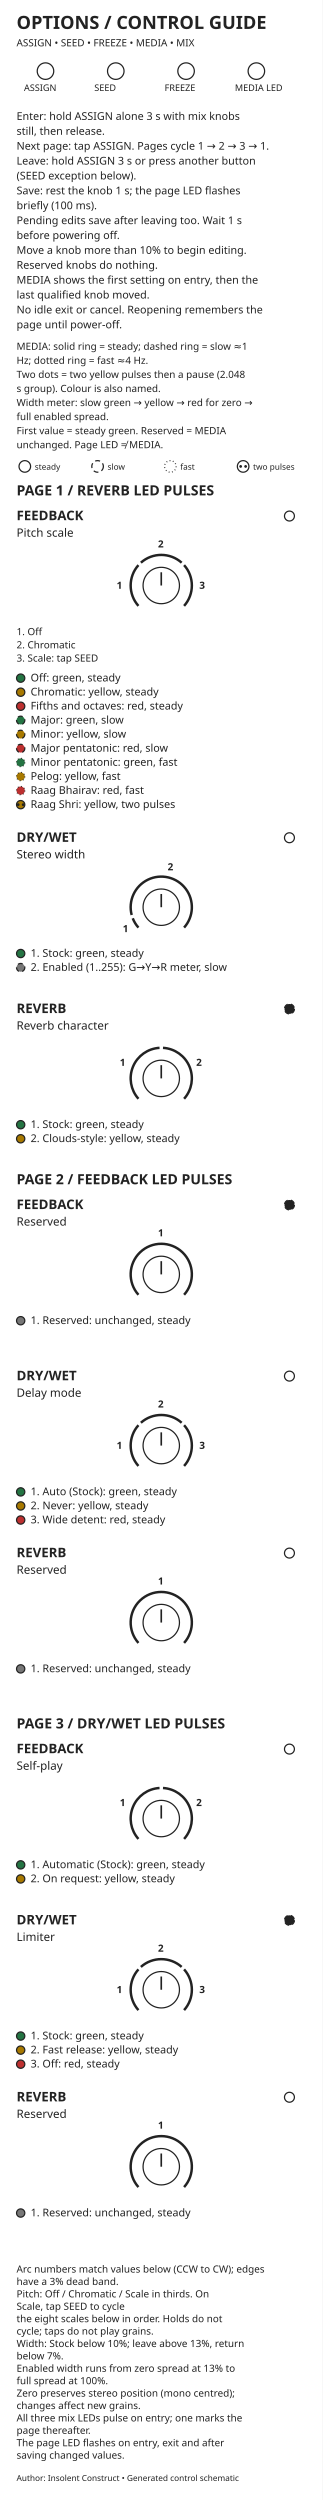
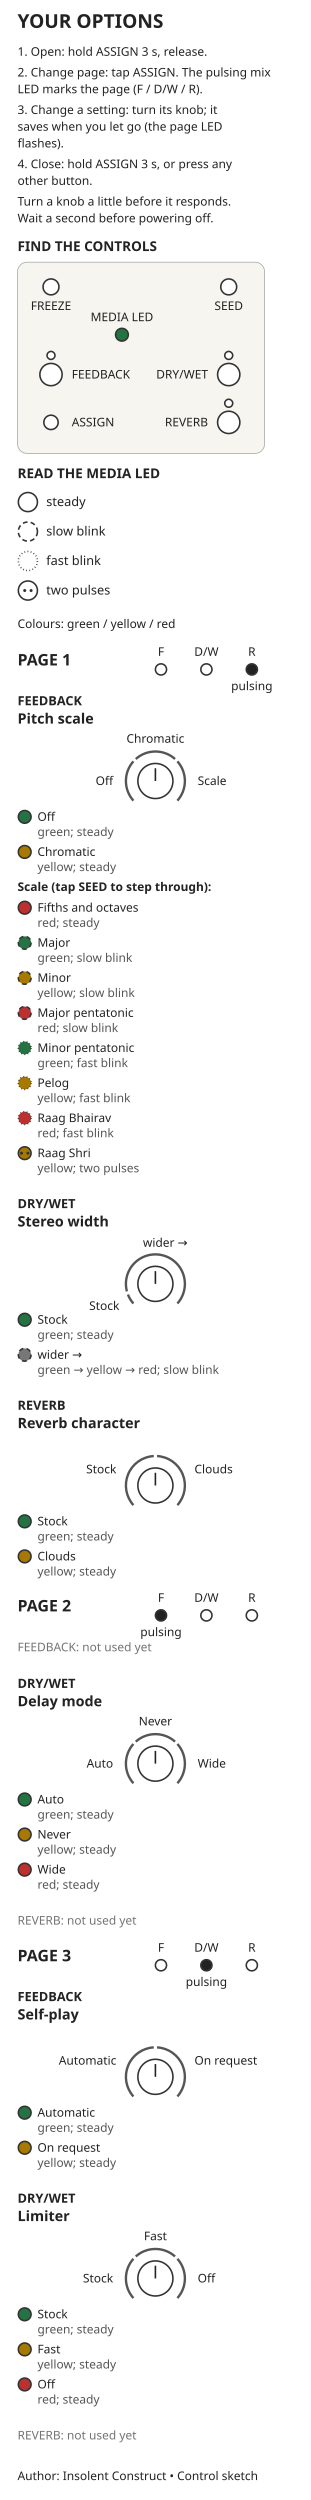
- <svg xmlns="http://www.w3.org/2000/svg" width="390" height="3023" viewBox="0 0 390 3023" role="img" aria-labelledby="title desc">
+ <svg xmlns="http://www.w3.org/2000/svg" width="390" height="3137" viewBox="0 0 390 3137" role="img" aria-labelledby="title desc">
  <rect width="100%" height="100%" fill="white" />
  <g font-family="sans-serif" fill="#222">
-     <text x="20" y="35" font-size="22" font-weight="bold">OPTIONS / CONTROL GUIDE</text>
-     <text x="20" y="56" font-size="12" font-weight="normal">ASSIGN • SEED • FREEZE • MEDIA • MIX</text>
-     <circle cx="55" cy="86" r="10" fill="white" stroke="#222" stroke-width="1.5" />
-     <text x="29" y="110" font-size="11" font-weight="normal">ASSIGN</text>
-     <circle cx="140" cy="86" r="10" fill="white" stroke="#222" stroke-width="1.5" />
-     <text x="114" y="110" font-size="11" font-weight="normal">SEED</text>
-     <circle cx="225" cy="86" r="10" fill="white" stroke="#222" stroke-width="1.5" />
-     <text x="199" y="110" font-size="11" font-weight="normal">FREEZE</text>
-     <circle cx="310" cy="86" r="10" fill="white" stroke="#222" stroke-width="1.5" />
-     <text x="284" y="110" font-size="11" font-weight="normal">MEDIA LED</text>
-     <text x="20" y="145" font-size="13" font-weight="normal">Enter: hold ASSIGN alone 3 s with mix knobs</text>
-     <text x="20" y="163" font-size="13" font-weight="normal">still, then release.</text>
-     <text x="20" y="181" font-size="13" font-weight="normal">Next page: tap ASSIGN. Pages cycle 1 → 2 → 3 → 1.</text>
-     <text x="20" y="199" font-size="13" font-weight="normal">Leave: hold ASSIGN 3 s or press another button</text>
-     <text x="20" y="217" font-size="13" font-weight="normal">(SEED exception below).</text>
-     <text x="20" y="235" font-size="13" font-weight="normal">Save: rest the knob 1 s; the page LED flashes</text>
-     <text x="20" y="253" font-size="13" font-weight="normal">briefly (100 ms).</text>
-     <text x="20" y="271" font-size="13" font-weight="normal">Pending edits save after leaving too. Wait 1 s</text>
-     <text x="20" y="289" font-size="13" font-weight="normal">before powering off.</text>
-     <text x="20" y="307" font-size="13" font-weight="normal">Move a knob more than 10% to begin editing.</text>
-     <text x="20" y="325" font-size="13" font-weight="normal">Reserved knobs do nothing.</text>
-     <text x="20" y="343" font-size="13" font-weight="normal">MEDIA shows the first setting on entry, then the</text>
-     <text x="20" y="361" font-size="13" font-weight="normal">last qualified knob moved.</text>
-     <text x="20" y="379" font-size="13" font-weight="normal">No idle exit or cancel. Reopening remembers the</text>
-     <text x="20" y="397" font-size="13" font-weight="normal">page until power-off.</text>
-     <text x="20" y="423" font-size="12" font-weight="normal">MEDIA: solid ring = steady; dashed ring = slow ≈1</text>
-     <text x="20" y="440" font-size="12" font-weight="normal">Hz; dotted ring = fast ≈4 Hz.</text>
-     <text x="20" y="457" font-size="12" font-weight="normal">Two dots = two yellow pulses then a pause (2.048</text>
-     <text x="20" y="474" font-size="12" font-weight="normal">s group). Colour is also named.</text>
-     <text x="20" y="491" font-size="12" font-weight="normal">Width meter: slow green → yellow → red for zero →</text>
-     <text x="20" y="508" font-size="12" font-weight="normal">full enabled spread.</text>
-     <text x="20" y="525" font-size="12" font-weight="normal">First value = steady green. Reserved = MEDIA</text>
-     <text x="20" y="542" font-size="12" font-weight="normal">unchanged. Page LED ≠ MEDIA.</text>
-     <circle cx="30" cy="564" r="7" fill="white" stroke="#222" stroke-width="1.5" />
-     <text x="42" y="568" font-size="10" font-weight="normal">steady</text>
-     <circle cx="118" cy="564" r="7" fill="white" stroke="#222" stroke-width="1.5" stroke-dasharray="6 4" />
-     <text x="130" y="568" font-size="10" font-weight="normal">slow</text>
-     <circle cx="206" cy="564" r="7" fill="white" stroke="#222" stroke-width="1.5" stroke-dasharray="1 3" />
-     <text x="218" y="568" font-size="10" font-weight="normal">fast</text>
-     <circle cx="294" cy="564" r="7" fill="white" stroke="#222" stroke-width="1.5" />
-     <circle cx="291" cy="564" r="1" fill="#222" stroke="#222" stroke-width="1.5" />
-     <circle cx="297" cy="564" r="1" fill="#222" stroke="#222" stroke-width="1.5" />
-     <text x="306" y="568" font-size="10" font-weight="normal">two pulses</text>
-     <text x="20" y="599" font-size="17" font-weight="bold">PAGE 1 / REVERB LED PULSES</text>
-     <circle cx="350" cy="624" r="6" fill="white" stroke="#222" stroke-width="1.5" />
-     <text x="20" y="629" font-size="16" font-weight="bold">FEEDBACK</text>
-     <text x="20" y="649" font-size="14" font-weight="normal">Pitch scale</text>
-     <circle cx="195.0" cy="708" r="22" fill="white" stroke="#222" stroke-width="1.5" />
-     <path d="M 195.0 708 v -16" stroke="#222" stroke-width="2" />
-     <path d="M 167.400 732.642 A 37 37 0 0 1 167.400 683.358" fill="none" stroke="#222" stroke-width="3" />
-     <text x="141.0" y="712.0" font-size="12" font-weight="bold">1</text>
-     <text x="20" y="768" font-size="12" font-weight="normal">1. Off</text>
-     <path d="M 170.358 680.400 A 37 37 0 0 1 219.642 680.400" fill="none" stroke="#222" stroke-width="3" />
-     <text x="191.0" y="662.0" font-size="12" font-weight="bold">2</text>
-     <text x="20" y="784" font-size="12" font-weight="normal">2. Chromatic</text>
-     <path d="M 222.600 683.358 A 37 37 0 0 1 222.600 732.642" fill="none" stroke="#222" stroke-width="3" />
-     <text x="241.0" y="712.0" font-size="12" font-weight="bold">3</text>
-     <text x="20" y="800" font-size="12" font-weight="normal">3. Scale: tap SEED</text>
-     <circle cx="25" cy="820" r="5" fill="#247443" stroke="#222" stroke-width="1.5" />
-     <text x="37" y="824" font-size="13" font-weight="normal">Off: green, steady</text>
-     <circle cx="25" cy="837" r="5" fill="#a87900" stroke="#222" stroke-width="1.5" />
-     <text x="37" y="841" font-size="13" font-weight="normal">Chromatic: yellow, steady</text>
-     <circle cx="25" cy="854" r="5" fill="#bd3030" stroke="#222" stroke-width="1.5" />
-     <text x="37" y="858" font-size="13" font-weight="normal">Fifths and octaves: red, steady</text>
-     <circle cx="25" cy="871" r="5" fill="#247443" stroke="#222" stroke-width="1.5" stroke-dasharray="6 4" />
-     <text x="37" y="875" font-size="13" font-weight="normal">Major: green, slow</text>
-     <circle cx="25" cy="888" r="5" fill="#a87900" stroke="#222" stroke-width="1.5" stroke-dasharray="6 4" />
-     <text x="37" y="892" font-size="13" font-weight="normal">Minor: yellow, slow</text>
-     <circle cx="25" cy="905" r="5" fill="#bd3030" stroke="#222" stroke-width="1.5" stroke-dasharray="6 4" />
-     <text x="37" y="909" font-size="13" font-weight="normal">Major pentatonic: red, slow</text>
-     <circle cx="25" cy="922" r="5" fill="#247443" stroke="#222" stroke-width="1.5" stroke-dasharray="1 3" />
-     <text x="37" y="926" font-size="13" font-weight="normal">Minor pentatonic: green, fast</text>
-     <circle cx="25" cy="939" r="5" fill="#a87900" stroke="#222" stroke-width="1.5" stroke-dasharray="1 3" />
-     <text x="37" y="943" font-size="13" font-weight="normal">Pelog: yellow, fast</text>
-     <circle cx="25" cy="956" r="5" fill="#bd3030" stroke="#222" stroke-width="1.5" stroke-dasharray="1 3" />
-     <text x="37" y="960" font-size="13" font-weight="normal">Raag Bhairav: red, fast</text>
-     <circle cx="25" cy="973" r="5" fill="#a87900" stroke="#222" stroke-width="1.5" />
-     <circle cx="22" cy="973" r="1" fill="#222" stroke="#222" stroke-width="1.5" />
-     <circle cx="28" cy="973" r="1" fill="#222" stroke="#222" stroke-width="1.5" />
-     <text x="37" y="977" font-size="13" font-weight="normal">Raag Shri: yellow, two pulses</text>
-     <circle cx="350" cy="1013" r="6" fill="white" stroke="#222" stroke-width="1.5" />
-     <text x="20" y="1018" font-size="16" font-weight="bold">DRY/WET</text>
-     <text x="20" y="1038" font-size="14" font-weight="normal">Stereo width</text>
-     <circle cx="195.0" cy="1097" r="22" fill="white" stroke="#222" stroke-width="1.5" />
-     <path d="M 195.0 1097 v -16" stroke="#222" stroke-width="2" />
-     <path d="M 167.400 1121.642 A 37 37 0 0 1 160.513 1110.404" fill="none" stroke="#222" stroke-width="3" />
-     <text x="148.37" y="1127.12" font-size="12" font-weight="bold">1</text>
-     <path d="M 159.221 1106.427 A 37 37 0 1 1 222.600 1121.642" fill="none" stroke="#222" stroke-width="3" />
-     <text x="202.67" y="1052.38" font-size="12" font-weight="bold">2</text>
-     <circle cx="25" cy="1153" r="5" fill="#247443" stroke="#222" stroke-width="1.5" />
-     <text x="37" y="1157" font-size="13" font-weight="normal">1. Stock: green, steady</text>
-     <circle cx="25" cy="1170" r="5" fill="#777" stroke="#222" stroke-width="1.5" stroke-dasharray="6 4" />
-     <text x="37" y="1174" font-size="13" font-weight="normal">2. Enabled (1..255): G→Y→R meter, slow</text>
-     <circle cx="350" cy="1220" r="6" fill="#222" stroke="#222" stroke-width="1.5" stroke-dasharray="6 4" />
-     <text x="20" y="1225" font-size="16" font-weight="bold">REVERB</text>
-     <text x="20" y="1245" font-size="14" font-weight="normal">Reverb character</text>
-     <circle cx="195.0" cy="1304" r="22" fill="white" stroke="#222" stroke-width="1.5" />
-     <path d="M 195.0 1304 v -16" stroke="#222" stroke-width="2" />
-     <path d="M 167.400 1328.642 A 37 37 0 0 1 192.909 1267.059" fill="none" stroke="#222" stroke-width="3" />
-     <text x="144.81" y="1288.87" font-size="12" font-weight="bold">1</text>
-     <path d="M 197.091 1267.059 A 37 37 0 0 1 222.600 1328.642" fill="none" stroke="#222" stroke-width="3" />
-     <text x="237.19" y="1288.87" font-size="12" font-weight="bold">2</text>
-     <circle cx="25" cy="1360" r="5" fill="#247443" stroke="#222" stroke-width="1.5" />
-     <text x="37" y="1364" font-size="13" font-weight="normal">1. Stock: green, steady</text>
-     <circle cx="25" cy="1377" r="5" fill="#a87900" stroke="#222" stroke-width="1.5" />
-     <text x="37" y="1381" font-size="13" font-weight="normal">2. Clouds-style: yellow, steady</text>
-     <text x="20" y="1432" font-size="17" font-weight="bold">PAGE 2 / FEEDBACK LED PULSES</text>
-     <circle cx="350" cy="1457" r="6" fill="#222" stroke="#222" stroke-width="1.5" stroke-dasharray="6 4" />
-     <text x="20" y="1462" font-size="16" font-weight="bold">FEEDBACK</text>
-     <text x="20" y="1482" font-size="14" font-weight="normal">Reserved</text>
-     <circle cx="195.0" cy="1541" r="22" fill="white" stroke="#222" stroke-width="1.5" />
-     <path d="M 195.0 1541 v -16" stroke="#222" stroke-width="2" />
-     <path d="M 167.400 1565.642 A 37 37 0 1 1 222.600 1565.642" fill="none" stroke="#222" stroke-width="3" />
-     <text x="191.0" y="1495.0" font-size="12" font-weight="bold">1</text>
-     <circle cx="25" cy="1597" r="5" fill="#777" stroke="#222" stroke-width="1.5" />
-     <text x="37" y="1601" font-size="13" font-weight="normal">1. Reserved: unchanged, steady</text>
-     <circle cx="350" cy="1664" r="6" fill="white" stroke="#222" stroke-width="1.5" />
-     <text x="20" y="1669" font-size="16" font-weight="bold">DRY/WET</text>
-     <text x="20" y="1689" font-size="14" font-weight="normal">Delay mode</text>
-     <circle cx="195.0" cy="1748" r="22" fill="white" stroke="#222" stroke-width="1.5" />
-     <path d="M 195.0 1748 v -16" stroke="#222" stroke-width="2" />
-     <path d="M 167.400 1772.642 A 37 37 0 0 1 167.400 1723.358" fill="none" stroke="#222" stroke-width="3" />
-     <text x="141.0" y="1752.0" font-size="12" font-weight="bold">1</text>
-     <path d="M 170.358 1720.400 A 37 37 0 0 1 219.642 1720.400" fill="none" stroke="#222" stroke-width="3" />
-     <text x="191.0" y="1702.0" font-size="12" font-weight="bold">2</text>
-     <path d="M 222.600 1723.358 A 37 37 0 0 1 222.600 1772.642" fill="none" stroke="#222" stroke-width="3" />
-     <text x="241.0" y="1752.0" font-size="12" font-weight="bold">3</text>
-     <circle cx="25" cy="1804" r="5" fill="#247443" stroke="#222" stroke-width="1.5" />
-     <text x="37" y="1808" font-size="13" font-weight="normal">1. Auto (Stock): green, steady</text>
-     <circle cx="25" cy="1821" r="5" fill="#a87900" stroke="#222" stroke-width="1.5" />
-     <text x="37" y="1825" font-size="13" font-weight="normal">2. Never: yellow, steady</text>
-     <circle cx="25" cy="1838" r="5" fill="#bd3030" stroke="#222" stroke-width="1.5" />
-     <text x="37" y="1842" font-size="13" font-weight="normal">3. Wide detent: red, steady</text>
-     <circle cx="350" cy="1878" r="6" fill="white" stroke="#222" stroke-width="1.5" />
-     <text x="20" y="1883" font-size="16" font-weight="bold">REVERB</text>
-     <text x="20" y="1903" font-size="14" font-weight="normal">Reserved</text>
-     <circle cx="195.0" cy="1962" r="22" fill="white" stroke="#222" stroke-width="1.5" />
-     <path d="M 195.0 1962 v -16" stroke="#222" stroke-width="2" />
-     <path d="M 167.400 1986.642 A 37 37 0 1 1 222.600 1986.642" fill="none" stroke="#222" stroke-width="3" />
-     <text x="191.0" y="1916.0" font-size="12" font-weight="bold">1</text>
-     <circle cx="25" cy="2018" r="5" fill="#777" stroke="#222" stroke-width="1.5" />
-     <text x="37" y="2022" font-size="13" font-weight="normal">1. Reserved: unchanged, steady</text>
-     <text x="20" y="2090" font-size="17" font-weight="bold">PAGE 3 / DRY/WET LED PULSES</text>
-     <circle cx="350" cy="2115" r="6" fill="white" stroke="#222" stroke-width="1.5" />
-     <text x="20" y="2120" font-size="16" font-weight="bold">FEEDBACK</text>
-     <text x="20" y="2140" font-size="14" font-weight="normal">Self-play</text>
-     <circle cx="195.0" cy="2199" r="22" fill="white" stroke="#222" stroke-width="1.5" />
-     <path d="M 195.0 2199 v -16" stroke="#222" stroke-width="2" />
-     <path d="M 167.400 2223.642 A 37 37 0 0 1 192.909 2162.059" fill="none" stroke="#222" stroke-width="3" />
-     <text x="144.81" y="2183.87" font-size="12" font-weight="bold">1</text>
-     <path d="M 197.091 2162.059 A 37 37 0 0 1 222.600 2223.642" fill="none" stroke="#222" stroke-width="3" />
-     <text x="237.19" y="2183.87" font-size="12" font-weight="bold">2</text>
-     <circle cx="25" cy="2255" r="5" fill="#247443" stroke="#222" stroke-width="1.5" />
-     <text x="37" y="2259" font-size="13" font-weight="normal">1. Automatic (Stock): green, steady</text>
-     <circle cx="25" cy="2272" r="5" fill="#a87900" stroke="#222" stroke-width="1.5" />
-     <text x="37" y="2276" font-size="13" font-weight="normal">2. On request: yellow, steady</text>
-     <circle cx="350" cy="2322" r="6" fill="#222" stroke="#222" stroke-width="1.5" stroke-dasharray="6 4" />
-     <text x="20" y="2327" font-size="16" font-weight="bold">DRY/WET</text>
-     <text x="20" y="2347" font-size="14" font-weight="normal">Limiter</text>
-     <circle cx="195.0" cy="2406" r="22" fill="white" stroke="#222" stroke-width="1.5" />
-     <path d="M 195.0 2406 v -16" stroke="#222" stroke-width="2" />
-     <path d="M 167.400 2430.642 A 37 37 0 0 1 167.400 2381.358" fill="none" stroke="#222" stroke-width="3" />
-     <text x="141.0" y="2410.0" font-size="12" font-weight="bold">1</text>
-     <path d="M 170.358 2378.400 A 37 37 0 0 1 219.642 2378.400" fill="none" stroke="#222" stroke-width="3" />
-     <text x="191.0" y="2360.0" font-size="12" font-weight="bold">2</text>
-     <path d="M 222.600 2381.358 A 37 37 0 0 1 222.600 2430.642" fill="none" stroke="#222" stroke-width="3" />
-     <text x="241.0" y="2410.0" font-size="12" font-weight="bold">3</text>
-     <circle cx="25" cy="2462" r="5" fill="#247443" stroke="#222" stroke-width="1.5" />
-     <text x="37" y="2466" font-size="13" font-weight="normal">1. Stock: green, steady</text>
-     <circle cx="25" cy="2479" r="5" fill="#a87900" stroke="#222" stroke-width="1.5" />
-     <text x="37" y="2483" font-size="13" font-weight="normal">2. Fast release: yellow, steady</text>
-     <circle cx="25" cy="2496" r="5" fill="#bd3030" stroke="#222" stroke-width="1.5" />
-     <text x="37" y="2500" font-size="13" font-weight="normal">3. Off: red, steady</text>
-     <circle cx="350" cy="2536" r="6" fill="white" stroke="#222" stroke-width="1.5" />
-     <text x="20" y="2541" font-size="16" font-weight="bold">REVERB</text>
-     <text x="20" y="2561" font-size="14" font-weight="normal">Reserved</text>
-     <circle cx="195.0" cy="2620" r="22" fill="white" stroke="#222" stroke-width="1.5" />
-     <path d="M 195.0 2620 v -16" stroke="#222" stroke-width="2" />
-     <path d="M 167.400 2644.642 A 37 37 0 1 1 222.600 2644.642" fill="none" stroke="#222" stroke-width="3" />
-     <text x="191.0" y="2574.0" font-size="12" font-weight="bold">1</text>
-     <circle cx="25" cy="2676" r="5" fill="#777" stroke="#222" stroke-width="1.5" />
-     <text x="37" y="2680" font-size="13" font-weight="normal">1. Reserved: unchanged, steady</text>
-     <text x="20" y="2748" font-size="12" font-weight="normal">Arc numbers match values below (CCW to CW); edges</text>
-     <text x="20" y="2763" font-size="12" font-weight="normal">have a 3% dead band.</text>
-     <text x="20" y="2778" font-size="12" font-weight="normal">Pitch: Off / Chromatic / Scale in thirds. On</text>
-     <text x="20" y="2793" font-size="12" font-weight="normal">Scale, tap SEED to cycle</text>
-     <text x="20" y="2808" font-size="12" font-weight="normal">the eight scales below in order. Holds do not</text>
-     <text x="20" y="2823" font-size="12" font-weight="normal">cycle; taps do not play grains.</text>
-     <text x="20" y="2838" font-size="12" font-weight="normal">Width: Stock below 10%; leave above 13%, return</text>
-     <text x="20" y="2853" font-size="12" font-weight="normal">below 7%.</text>
-     <text x="20" y="2868" font-size="12" font-weight="normal">Enabled width runs from zero spread at 13% to</text>
-     <text x="20" y="2883" font-size="12" font-weight="normal">full spread at 100%.</text>
-     <text x="20" y="2898" font-size="12" font-weight="normal">Zero preserves stereo position (mono centred);</text>
-     <text x="20" y="2913" font-size="12" font-weight="normal">changes affect new grains.</text>
-     <text x="20" y="2928" font-size="12" font-weight="normal">All three mix LEDs pulse on entry; one marks the</text>
-     <text x="20" y="2943" font-size="12" font-weight="normal">page thereafter.</text>
-     <text x="20" y="2958" font-size="12" font-weight="normal">The page LED flashes on entry, exit and after</text>
-     <text x="20" y="2973" font-size="12" font-weight="normal">saving changed values.</text>
-     <text x="20" y="3000" font-size="10" font-weight="normal">Author: Insolent Construct • Generated control schematic</text>
+     <text x="22" y="35" font-size="24" font-weight="bold" fill="#222" text-anchor="start">YOUR OPTIONS</text>
+     <text x="22" y="70" font-size="15" font-weight="normal" fill="#222" text-anchor="start">1. Open: hold ASSIGN 3 s, release.</text>
+     <text x="22" y="96" font-size="15" font-weight="normal" fill="#222" text-anchor="start">2. Change page: tap ASSIGN. The pulsing mix</text>
+     <text x="22" y="117" font-size="15" font-weight="normal" fill="#222" text-anchor="start">LED marks the page (F / D/W / R).</text>
+     <text x="22" y="143" font-size="15" font-weight="normal" fill="#222" text-anchor="start">3. Change a setting: turn its knob; it</text>
+     <text x="22" y="164" font-size="15" font-weight="normal" fill="#222" text-anchor="start">saves when you let go (the page LED</text>
+     <text x="22" y="185" font-size="15" font-weight="normal" fill="#222" text-anchor="start">flashes).</text>
+     <text x="22" y="211" font-size="15" font-weight="normal" fill="#222" text-anchor="start">4. Close: hold ASSIGN 3 s, or press any</text>
+     <text x="22" y="232" font-size="15" font-weight="normal" fill="#222" text-anchor="start">other button.</text>
+     <text x="22" y="258" font-size="15" font-weight="normal" fill="#222" text-anchor="start">Turn a knob a little before it responds.</text>
+     <text x="22" y="279" font-size="15" font-weight="normal" fill="#222" text-anchor="start">Wait a second before powering off.</text>
+     <text x="22" y="315" font-size="17" font-weight="bold" fill="#222" text-anchor="start">FIND THE CONTROLS</text>
+     <rect x="22" y="329" width="310" height="240" rx="12" fill="#f6f5f0" stroke="#aaa" />
+     <circle cx="64" cy="360" r="10" fill="white" stroke="#333" stroke-width="2" />
+     <text x="64" y="389" font-size="15" font-weight="normal" fill="#222" text-anchor="middle">FREEZE</text>
+     <circle cx="287" cy="360" r="10" fill="white" stroke="#333" stroke-width="2" />
+     <text x="287" y="389" font-size="15" font-weight="normal" fill="#222" text-anchor="middle">SEED</text>
+     <circle cx="153" cy="420" r="8" fill="#247443" stroke="#333" stroke-width="2" />
+     <text x="153" y="403" font-size="15" font-weight="normal" fill="#222" text-anchor="middle">MEDIA LED</text>
+     <circle cx="64" cy="470" r="14" fill="white" stroke="#333" stroke-width="2" />
+     <circle cx="64" cy="446" r="5" fill="white" stroke="#333" stroke-width="2" />
+     <text x="90" y="475" font-size="15" font-weight="normal" fill="#222" text-anchor="start">FEEDBACK</text>
+     <circle cx="287" cy="470" r="14" fill="white" stroke="#333" stroke-width="2" />
+     <circle cx="287" cy="446" r="5" fill="white" stroke="#333" stroke-width="2" />
+     <text x="261" y="475" font-size="15" font-weight="normal" fill="#222" text-anchor="end">DRY/WET</text>
+     <circle cx="287" cy="530" r="14" fill="white" stroke="#333" stroke-width="2" />
+     <circle cx="287" cy="506" r="5" fill="white" stroke="#333" stroke-width="2" />
+     <text x="261" y="535" font-size="15" font-weight="normal" fill="#222" text-anchor="end">REVERB</text>
+     <circle cx="64" cy="530" r="9" fill="white" stroke="#333" stroke-width="2" />
+     <text x="90" y="535" font-size="15" font-weight="normal" fill="#222" text-anchor="start">ASSIGN</text>
+     <text x="22" y="600" font-size="17" font-weight="bold" fill="#222" text-anchor="start">READ THE MEDIA LED</text>
+     <circle cx="35" cy="630" r="12" fill="white" stroke="#333" stroke-width="2" />
+     <text x="58" y="635" font-size="16" font-weight="normal" fill="#222" text-anchor="start">steady</text>
+     <circle cx="35" cy="667" r="12" fill="white" stroke="#333" stroke-width="2" stroke-dasharray="6 4" />
+     <text x="58" y="672" font-size="16" font-weight="normal" fill="#222" text-anchor="start">slow blink</text>
+     <circle cx="35" cy="704" r="12" fill="white" stroke="#333" stroke-width="2" stroke-dasharray="1 3" />
+     <text x="58" y="709" font-size="16" font-weight="normal" fill="#222" text-anchor="start">fast blink</text>
+     <circle cx="35" cy="741" r="12" fill="white" stroke="#333" stroke-width="2" />
+     <circle cx="31" cy="741" r="1" fill="#222" stroke="#333" stroke-width="2" />
+     <circle cx="39" cy="741" r="1" fill="#222" stroke="#333" stroke-width="2" />
+     <text x="58" y="746" font-size="16" font-weight="normal" fill="#222" text-anchor="start">two pulses</text>
+     <text x="22" y="788" font-size="15" font-weight="normal" fill="#222" text-anchor="start">Colours: green / yellow / red</text>
+     <text x="22" y="835" font-size="20" font-weight="bold" fill="#222" text-anchor="start">PAGE 1</text>
+     <text x="202" y="823" font-size="15" font-weight="normal" fill="#222" text-anchor="middle">F</text>
+     <circle cx="202" cy="840" r="7" fill="white" stroke="#333" stroke-width="2" />
+     <text x="259" y="823" font-size="15" font-weight="normal" fill="#222" text-anchor="middle">D/W</text>
+     <circle cx="259" cy="840" r="7" fill="white" stroke="#333" stroke-width="2" />
+     <text x="316" y="823" font-size="15" font-weight="normal" fill="#222" text-anchor="middle">R</text>
+     <circle cx="316" cy="840" r="7" fill="#222" stroke="#333" stroke-width="2" />
+     <text x="316" y="866" font-size="15" font-weight="normal" fill="#222" text-anchor="middle">pulsing</text>
+     <text x="22" y="885" font-size="16" font-weight="bold" fill="#222" text-anchor="start">FEEDBACK</text>
+     <text x="22" y="908" font-size="18" font-weight="bold" fill="#222" text-anchor="start">Pitch scale</text>
+     <circle cx="195.0" cy="980" r="22" fill="white" stroke="#333" stroke-width="2" />
+     <path d="M 195.0 980 v -16" stroke="#222" stroke-width="2" />
+     <path d="M 167.400 1004.642 A 37 37 0 0 1 167.400 955.358" fill="none" stroke="#555" stroke-width="3" />
+     <text x="142.0" y="985.0" font-size="15" font-weight="normal" fill="#222" text-anchor="end">Off</text>
+     <path d="M 170.358 952.400 A 37 37 0 0 1 219.642 952.400" fill="none" stroke="#555" stroke-width="3" />
+     <text x="195.0" y="932.0" font-size="15" font-weight="normal" fill="#222" text-anchor="middle">Chromatic</text>
+     <path d="M 222.600 955.358 A 37 37 0 0 1 222.600 1004.642" fill="none" stroke="#555" stroke-width="3" />
+     <text x="248.0" y="985.0" font-size="15" font-weight="normal" fill="#222" text-anchor="start">Scale</text>
+     <circle cx="31" cy="1025" r="8" fill="#247443" stroke="#333" stroke-width="2" />
+     <text x="47" y="1030" font-size="15" font-weight="normal" fill="#222" text-anchor="start">Off</text>
+     <text x="47" y="1049" font-size="15" font-weight="normal" fill="#555" text-anchor="start">green; steady</text>
+     <circle cx="31" cy="1069" r="8" fill="#a87900" stroke="#333" stroke-width="2" />
+     <text x="47" y="1074" font-size="15" font-weight="normal" fill="#222" text-anchor="start">Chromatic</text>
+     <text x="47" y="1093" font-size="15" font-weight="normal" fill="#555" text-anchor="start">yellow; steady</text>
+     <text x="22" y="1118" font-size="15" font-weight="bold" fill="#222" text-anchor="start">Scale (tap SEED to step through):</text>
+     <circle cx="31" cy="1139" r="8" fill="#bd3030" stroke="#333" stroke-width="2" />
+     <text x="47" y="1144" font-size="15" font-weight="normal" fill="#222" text-anchor="start">Fifths and octaves</text>
+     <text x="47" y="1163" font-size="15" font-weight="normal" fill="#555" text-anchor="start">red; steady</text>
+     <circle cx="31" cy="1183" r="8" fill="#247443" stroke="#333" stroke-width="2" stroke-dasharray="6 4" />
+     <text x="47" y="1188" font-size="15" font-weight="normal" fill="#222" text-anchor="start">Major</text>
+     <text x="47" y="1207" font-size="15" font-weight="normal" fill="#555" text-anchor="start">green; slow blink</text>
+     <circle cx="31" cy="1227" r="8" fill="#a87900" stroke="#333" stroke-width="2" stroke-dasharray="6 4" />
+     <text x="47" y="1232" font-size="15" font-weight="normal" fill="#222" text-anchor="start">Minor</text>
+     <text x="47" y="1251" font-size="15" font-weight="normal" fill="#555" text-anchor="start">yellow; slow blink</text>
+     <circle cx="31" cy="1271" r="8" fill="#bd3030" stroke="#333" stroke-width="2" stroke-dasharray="6 4" />
+     <text x="47" y="1276" font-size="15" font-weight="normal" fill="#222" text-anchor="start">Major pentatonic</text>
+     <text x="47" y="1295" font-size="15" font-weight="normal" fill="#555" text-anchor="start">red; slow blink</text>
+     <circle cx="31" cy="1315" r="8" fill="#247443" stroke="#333" stroke-width="2" stroke-dasharray="1 3" />
+     <text x="47" y="1320" font-size="15" font-weight="normal" fill="#222" text-anchor="start">Minor pentatonic</text>
+     <text x="47" y="1339" font-size="15" font-weight="normal" fill="#555" text-anchor="start">green; fast blink</text>
+     <circle cx="31" cy="1359" r="8" fill="#a87900" stroke="#333" stroke-width="2" stroke-dasharray="1 3" />
+     <text x="47" y="1364" font-size="15" font-weight="normal" fill="#222" text-anchor="start">Pelog</text>
+     <text x="47" y="1383" font-size="15" font-weight="normal" fill="#555" text-anchor="start">yellow; fast blink</text>
+     <circle cx="31" cy="1403" r="8" fill="#bd3030" stroke="#333" stroke-width="2" stroke-dasharray="1 3" />
+     <text x="47" y="1408" font-size="15" font-weight="normal" fill="#222" text-anchor="start">Raag Bhairav</text>
+     <text x="47" y="1427" font-size="15" font-weight="normal" fill="#555" text-anchor="start">red; fast blink</text>
+     <circle cx="31" cy="1447" r="8" fill="#a87900" stroke="#333" stroke-width="2" />
+     <circle cx="27" cy="1447" r="1" fill="#222" stroke="#333" stroke-width="2" />
+     <circle cx="35" cy="1447" r="1" fill="#222" stroke="#333" stroke-width="2" />
+     <text x="47" y="1452" font-size="15" font-weight="normal" fill="#222" text-anchor="start">Raag Shri</text>
+     <text x="47" y="1471" font-size="15" font-weight="normal" fill="#555" text-anchor="start">yellow; two pulses</text>
+     <text x="22" y="1516" font-size="16" font-weight="bold" fill="#222" text-anchor="start">DRY/WET</text>
+     <text x="22" y="1539" font-size="18" font-weight="bold" fill="#222" text-anchor="start">Stereo width</text>
+     <circle cx="195.0" cy="1611" r="22" fill="white" stroke="#333" stroke-width="2" />
+     <path d="M 195.0 1611 v -16" stroke="#222" stroke-width="2" />
+     <path d="M 167.400 1635.642 A 37 37 0 0 1 160.513 1624.404" fill="none" stroke="#555" stroke-width="3" />
+     <text x="149.81" y="1643.69" font-size="15" font-weight="normal" fill="#222" text-anchor="end">Stock</text>
+     <path d="M 159.221 1620.427 A 37 37 0 1 1 222.600 1635.642" fill="none" stroke="#555" stroke-width="3" />
+     <text x="207.37" y="1564.46" font-size="15" font-weight="normal" fill="#222" text-anchor="middle">wider →</text>
+     <circle cx="31" cy="1656" r="8" fill="#247443" stroke="#333" stroke-width="2" />
+     <text x="47" y="1661" font-size="15" font-weight="normal" fill="#222" text-anchor="start">Stock</text>
+     <text x="47" y="1680" font-size="15" font-weight="normal" fill="#555" text-anchor="start">green; steady</text>
+     <circle cx="31" cy="1700" r="8" fill="#777" stroke="#333" stroke-width="2" stroke-dasharray="6 4" />
+     <text x="47" y="1705" font-size="15" font-weight="normal" fill="#222" text-anchor="start">wider →</text>
+     <text x="47" y="1724" font-size="15" font-weight="normal" fill="#555" text-anchor="start">green → yellow → red; slow blink</text>
+     <text x="22" y="1769" font-size="16" font-weight="bold" fill="#222" text-anchor="start">REVERB</text>
+     <text x="22" y="1792" font-size="18" font-weight="bold" fill="#222" text-anchor="start">Reverb character</text>
+     <circle cx="195.0" cy="1864" r="22" fill="white" stroke="#333" stroke-width="2" />
+     <path d="M 195.0 1864 v -16" stroke="#222" stroke-width="2" />
+     <path d="M 167.400 1888.642 A 37 37 0 0 1 192.909 1827.059" fill="none" stroke="#555" stroke-width="3" />
+     <text x="146.03" y="1848.72" font-size="15" font-weight="normal" fill="#222" text-anchor="end">Stock</text>
+     <path d="M 197.091 1827.059 A 37 37 0 0 1 222.600 1888.642" fill="none" stroke="#555" stroke-width="3" />
+     <text x="243.97" y="1848.72" font-size="15" font-weight="normal" fill="#222" text-anchor="start">Clouds</text>
+     <circle cx="31" cy="1909" r="8" fill="#247443" stroke="#333" stroke-width="2" />
+     <text x="47" y="1914" font-size="15" font-weight="normal" fill="#222" text-anchor="start">Stock</text>
+     <text x="47" y="1933" font-size="15" font-weight="normal" fill="#555" text-anchor="start">green; steady</text>
+     <circle cx="31" cy="1953" r="8" fill="#a87900" stroke="#333" stroke-width="2" />
+     <text x="47" y="1958" font-size="15" font-weight="normal" fill="#222" text-anchor="start">Clouds</text>
+     <text x="47" y="1977" font-size="15" font-weight="normal" fill="#555" text-anchor="start">yellow; steady</text>
+     <text x="22" y="2022" font-size="20" font-weight="bold" fill="#222" text-anchor="start">PAGE 2</text>
+     <text x="202" y="2010" font-size="15" font-weight="normal" fill="#222" text-anchor="middle">F</text>
+     <circle cx="202" cy="2027" r="7" fill="#222" stroke="#333" stroke-width="2" />
+     <text x="202" y="2053" font-size="15" font-weight="normal" fill="#222" text-anchor="middle">pulsing</text>
+     <text x="259" y="2010" font-size="15" font-weight="normal" fill="#222" text-anchor="middle">D/W</text>
+     <circle cx="259" cy="2027" r="7" fill="white" stroke="#333" stroke-width="2" />
+     <text x="316" y="2010" font-size="15" font-weight="normal" fill="#222" text-anchor="middle">R</text>
+     <circle cx="316" cy="2027" r="7" fill="white" stroke="#333" stroke-width="2" />
+     <text x="22" y="2072" font-size="15" font-weight="normal" fill="#737373" text-anchor="start">FEEDBACK: not used yet</text>
+     <text x="22" y="2118" font-size="16" font-weight="bold" fill="#222" text-anchor="start">DRY/WET</text>
+     <text x="22" y="2141" font-size="18" font-weight="bold" fill="#222" text-anchor="start">Delay mode</text>
+     <circle cx="195.0" cy="2213" r="22" fill="white" stroke="#333" stroke-width="2" />
+     <path d="M 195.0 2213 v -16" stroke="#222" stroke-width="2" />
+     <path d="M 167.400 2237.642 A 37 37 0 0 1 167.400 2188.358" fill="none" stroke="#555" stroke-width="3" />
+     <text x="142.0" y="2218.0" font-size="15" font-weight="normal" fill="#222" text-anchor="end">Auto</text>
+     <path d="M 170.358 2185.400 A 37 37 0 0 1 219.642 2185.400" fill="none" stroke="#555" stroke-width="3" />
+     <text x="195.0" y="2165.0" font-size="15" font-weight="normal" fill="#222" text-anchor="middle">Never</text>
+     <path d="M 222.600 2188.358 A 37 37 0 0 1 222.600 2237.642" fill="none" stroke="#555" stroke-width="3" />
+     <text x="248.0" y="2218.0" font-size="15" font-weight="normal" fill="#222" text-anchor="start">Wide</text>
+     <circle cx="31" cy="2258" r="8" fill="#247443" stroke="#333" stroke-width="2" />
+     <text x="47" y="2263" font-size="15" font-weight="normal" fill="#222" text-anchor="start">Auto</text>
+     <text x="47" y="2282" font-size="15" font-weight="normal" fill="#555" text-anchor="start">green; steady</text>
+     <circle cx="31" cy="2302" r="8" fill="#a87900" stroke="#333" stroke-width="2" />
+     <text x="47" y="2307" font-size="15" font-weight="normal" fill="#222" text-anchor="start">Never</text>
+     <text x="47" y="2326" font-size="15" font-weight="normal" fill="#555" text-anchor="start">yellow; steady</text>
+     <circle cx="31" cy="2346" r="8" fill="#bd3030" stroke="#333" stroke-width="2" />
+     <text x="47" y="2351" font-size="15" font-weight="normal" fill="#222" text-anchor="start">Wide</text>
+     <text x="47" y="2370" font-size="15" font-weight="normal" fill="#555" text-anchor="start">red; steady</text>
+     <text x="22" y="2415" font-size="15" font-weight="normal" fill="#737373" text-anchor="start">REVERB: not used yet</text>
+     <text x="22" y="2461" font-size="20" font-weight="bold" fill="#222" text-anchor="start">PAGE 3</text>
+     <text x="202" y="2449" font-size="15" font-weight="normal" fill="#222" text-anchor="middle">F</text>
+     <circle cx="202" cy="2466" r="7" fill="white" stroke="#333" stroke-width="2" />
+     <text x="259" y="2449" font-size="15" font-weight="normal" fill="#222" text-anchor="middle">D/W</text>
+     <circle cx="259" cy="2466" r="7" fill="#222" stroke="#333" stroke-width="2" />
+     <text x="259" y="2492" font-size="15" font-weight="normal" fill="#222" text-anchor="middle">pulsing</text>
+     <text x="316" y="2449" font-size="15" font-weight="normal" fill="#222" text-anchor="middle">R</text>
+     <circle cx="316" cy="2466" r="7" fill="white" stroke="#333" stroke-width="2" />
+     <text x="22" y="2511" font-size="16" font-weight="bold" fill="#222" text-anchor="start">FEEDBACK</text>
+     <text x="22" y="2534" font-size="18" font-weight="bold" fill="#222" text-anchor="start">Self-play</text>
+     <circle cx="195.0" cy="2606" r="22" fill="white" stroke="#333" stroke-width="2" />
+     <path d="M 195.0 2606 v -16" stroke="#222" stroke-width="2" />
+     <path d="M 167.400 2630.642 A 37 37 0 0 1 192.909 2569.059" fill="none" stroke="#555" stroke-width="3" />
+     <text x="146.03" y="2590.72" font-size="15" font-weight="normal" fill="#222" text-anchor="end">Automatic</text>
+     <path d="M 197.091 2569.059 A 37 37 0 0 1 222.600 2630.642" fill="none" stroke="#555" stroke-width="3" />
+     <text x="243.97" y="2590.72" font-size="15" font-weight="normal" fill="#222" text-anchor="start">On request</text>
+     <circle cx="31" cy="2651" r="8" fill="#247443" stroke="#333" stroke-width="2" />
+     <text x="47" y="2656" font-size="15" font-weight="normal" fill="#222" text-anchor="start">Automatic</text>
+     <text x="47" y="2675" font-size="15" font-weight="normal" fill="#555" text-anchor="start">green; steady</text>
+     <circle cx="31" cy="2695" r="8" fill="#a87900" stroke="#333" stroke-width="2" />
+     <text x="47" y="2700" font-size="15" font-weight="normal" fill="#222" text-anchor="start">On request</text>
+     <text x="47" y="2719" font-size="15" font-weight="normal" fill="#555" text-anchor="start">yellow; steady</text>
+     <text x="22" y="2764" font-size="16" font-weight="bold" fill="#222" text-anchor="start">DRY/WET</text>
+     <text x="22" y="2787" font-size="18" font-weight="bold" fill="#222" text-anchor="start">Limiter</text>
+     <circle cx="195.0" cy="2859" r="22" fill="white" stroke="#333" stroke-width="2" />
+     <path d="M 195.0 2859 v -16" stroke="#222" stroke-width="2" />
+     <path d="M 167.400 2883.642 A 37 37 0 0 1 167.400 2834.358" fill="none" stroke="#555" stroke-width="3" />
+     <text x="142.0" y="2864.0" font-size="15" font-weight="normal" fill="#222" text-anchor="end">Stock</text>
+     <path d="M 170.358 2831.400 A 37 37 0 0 1 219.642 2831.400" fill="none" stroke="#555" stroke-width="3" />
+     <text x="195.0" y="2811.0" font-size="15" font-weight="normal" fill="#222" text-anchor="middle">Fast</text>
+     <path d="M 222.600 2834.358 A 37 37 0 0 1 222.600 2883.642" fill="none" stroke="#555" stroke-width="3" />
+     <text x="248.0" y="2864.0" font-size="15" font-weight="normal" fill="#222" text-anchor="start">Off</text>
+     <circle cx="31" cy="2904" r="8" fill="#247443" stroke="#333" stroke-width="2" />
+     <text x="47" y="2909" font-size="15" font-weight="normal" fill="#222" text-anchor="start">Stock</text>
+     <text x="47" y="2928" font-size="15" font-weight="normal" fill="#555" text-anchor="start">green; steady</text>
+     <circle cx="31" cy="2948" r="8" fill="#a87900" stroke="#333" stroke-width="2" />
+     <text x="47" y="2953" font-size="15" font-weight="normal" fill="#222" text-anchor="start">Fast</text>
+     <text x="47" y="2972" font-size="15" font-weight="normal" fill="#555" text-anchor="start">yellow; steady</text>
+     <circle cx="31" cy="2992" r="8" fill="#bd3030" stroke="#333" stroke-width="2" />
+     <text x="47" y="2997" font-size="15" font-weight="normal" fill="#222" text-anchor="start">Off</text>
+     <text x="47" y="3016" font-size="15" font-weight="normal" fill="#555" text-anchor="start">red; steady</text>
+     <text x="22" y="3061" font-size="15" font-weight="normal" fill="#737373" text-anchor="start">REVERB: not used yet</text>
+     <text x="22" y="3112" font-size="15" font-weight="normal" fill="#222" text-anchor="start">Author: Insolent Construct • Control sketch</text>
  </g>
</svg>
